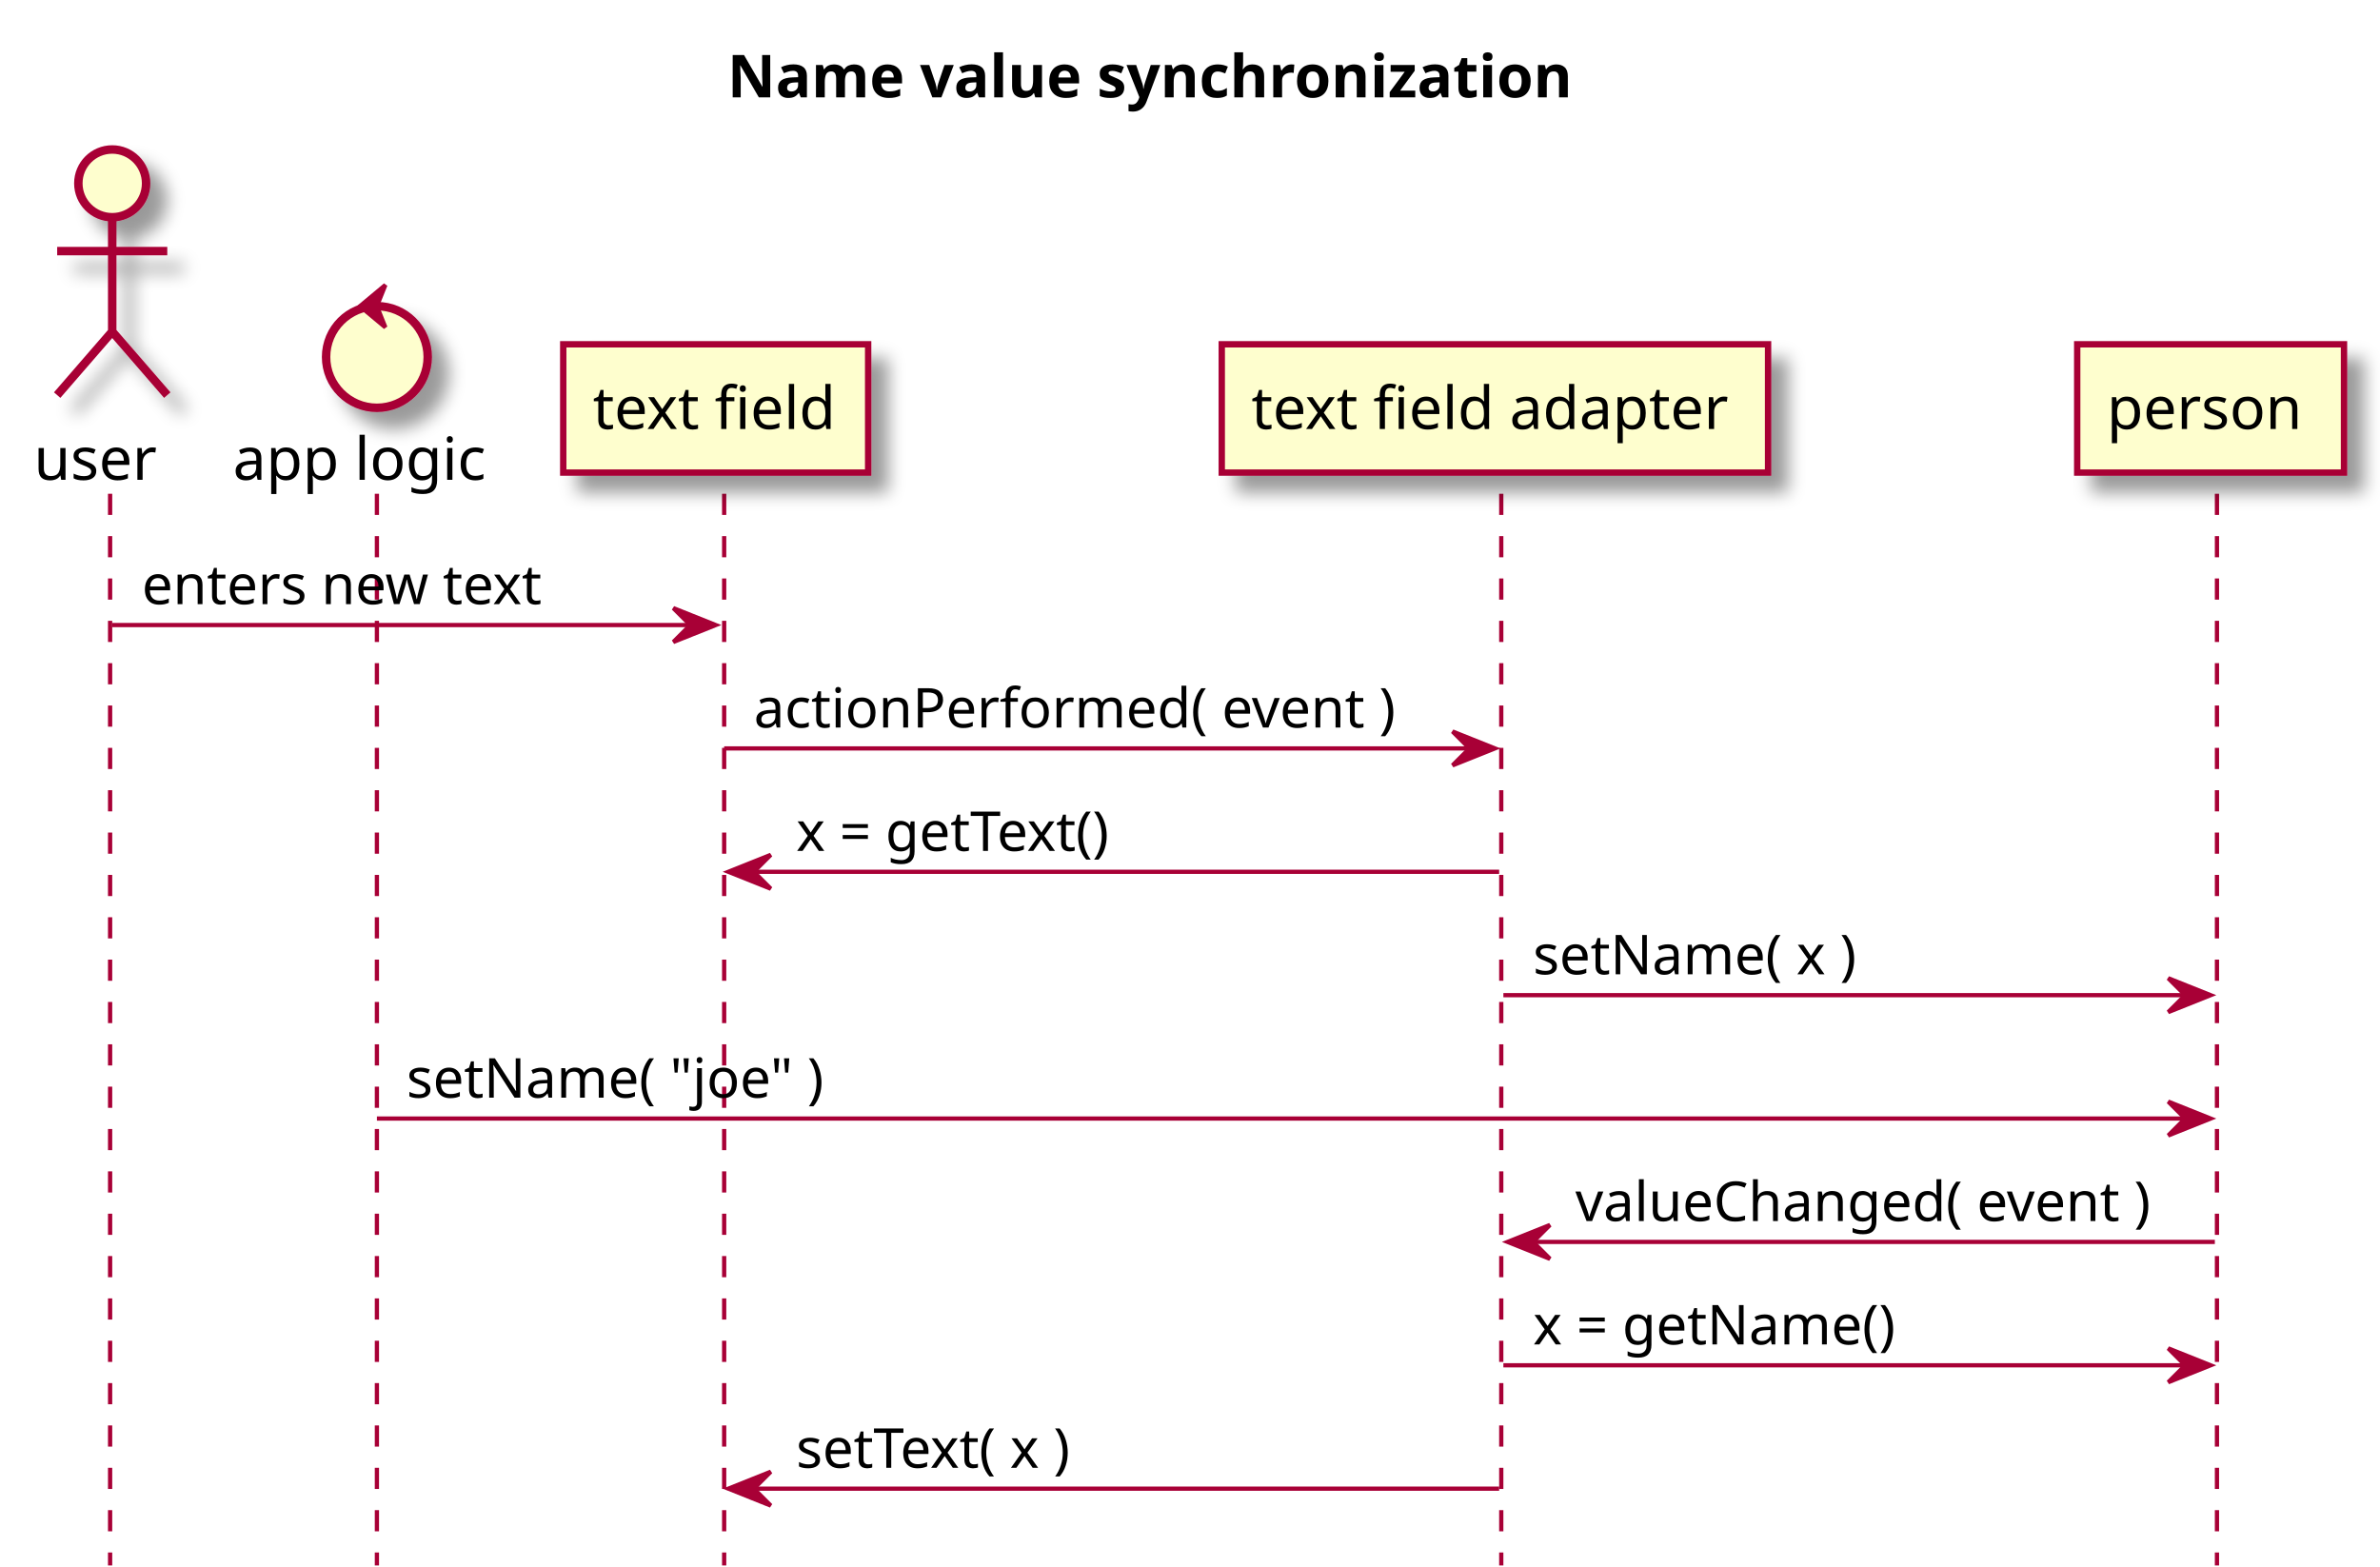
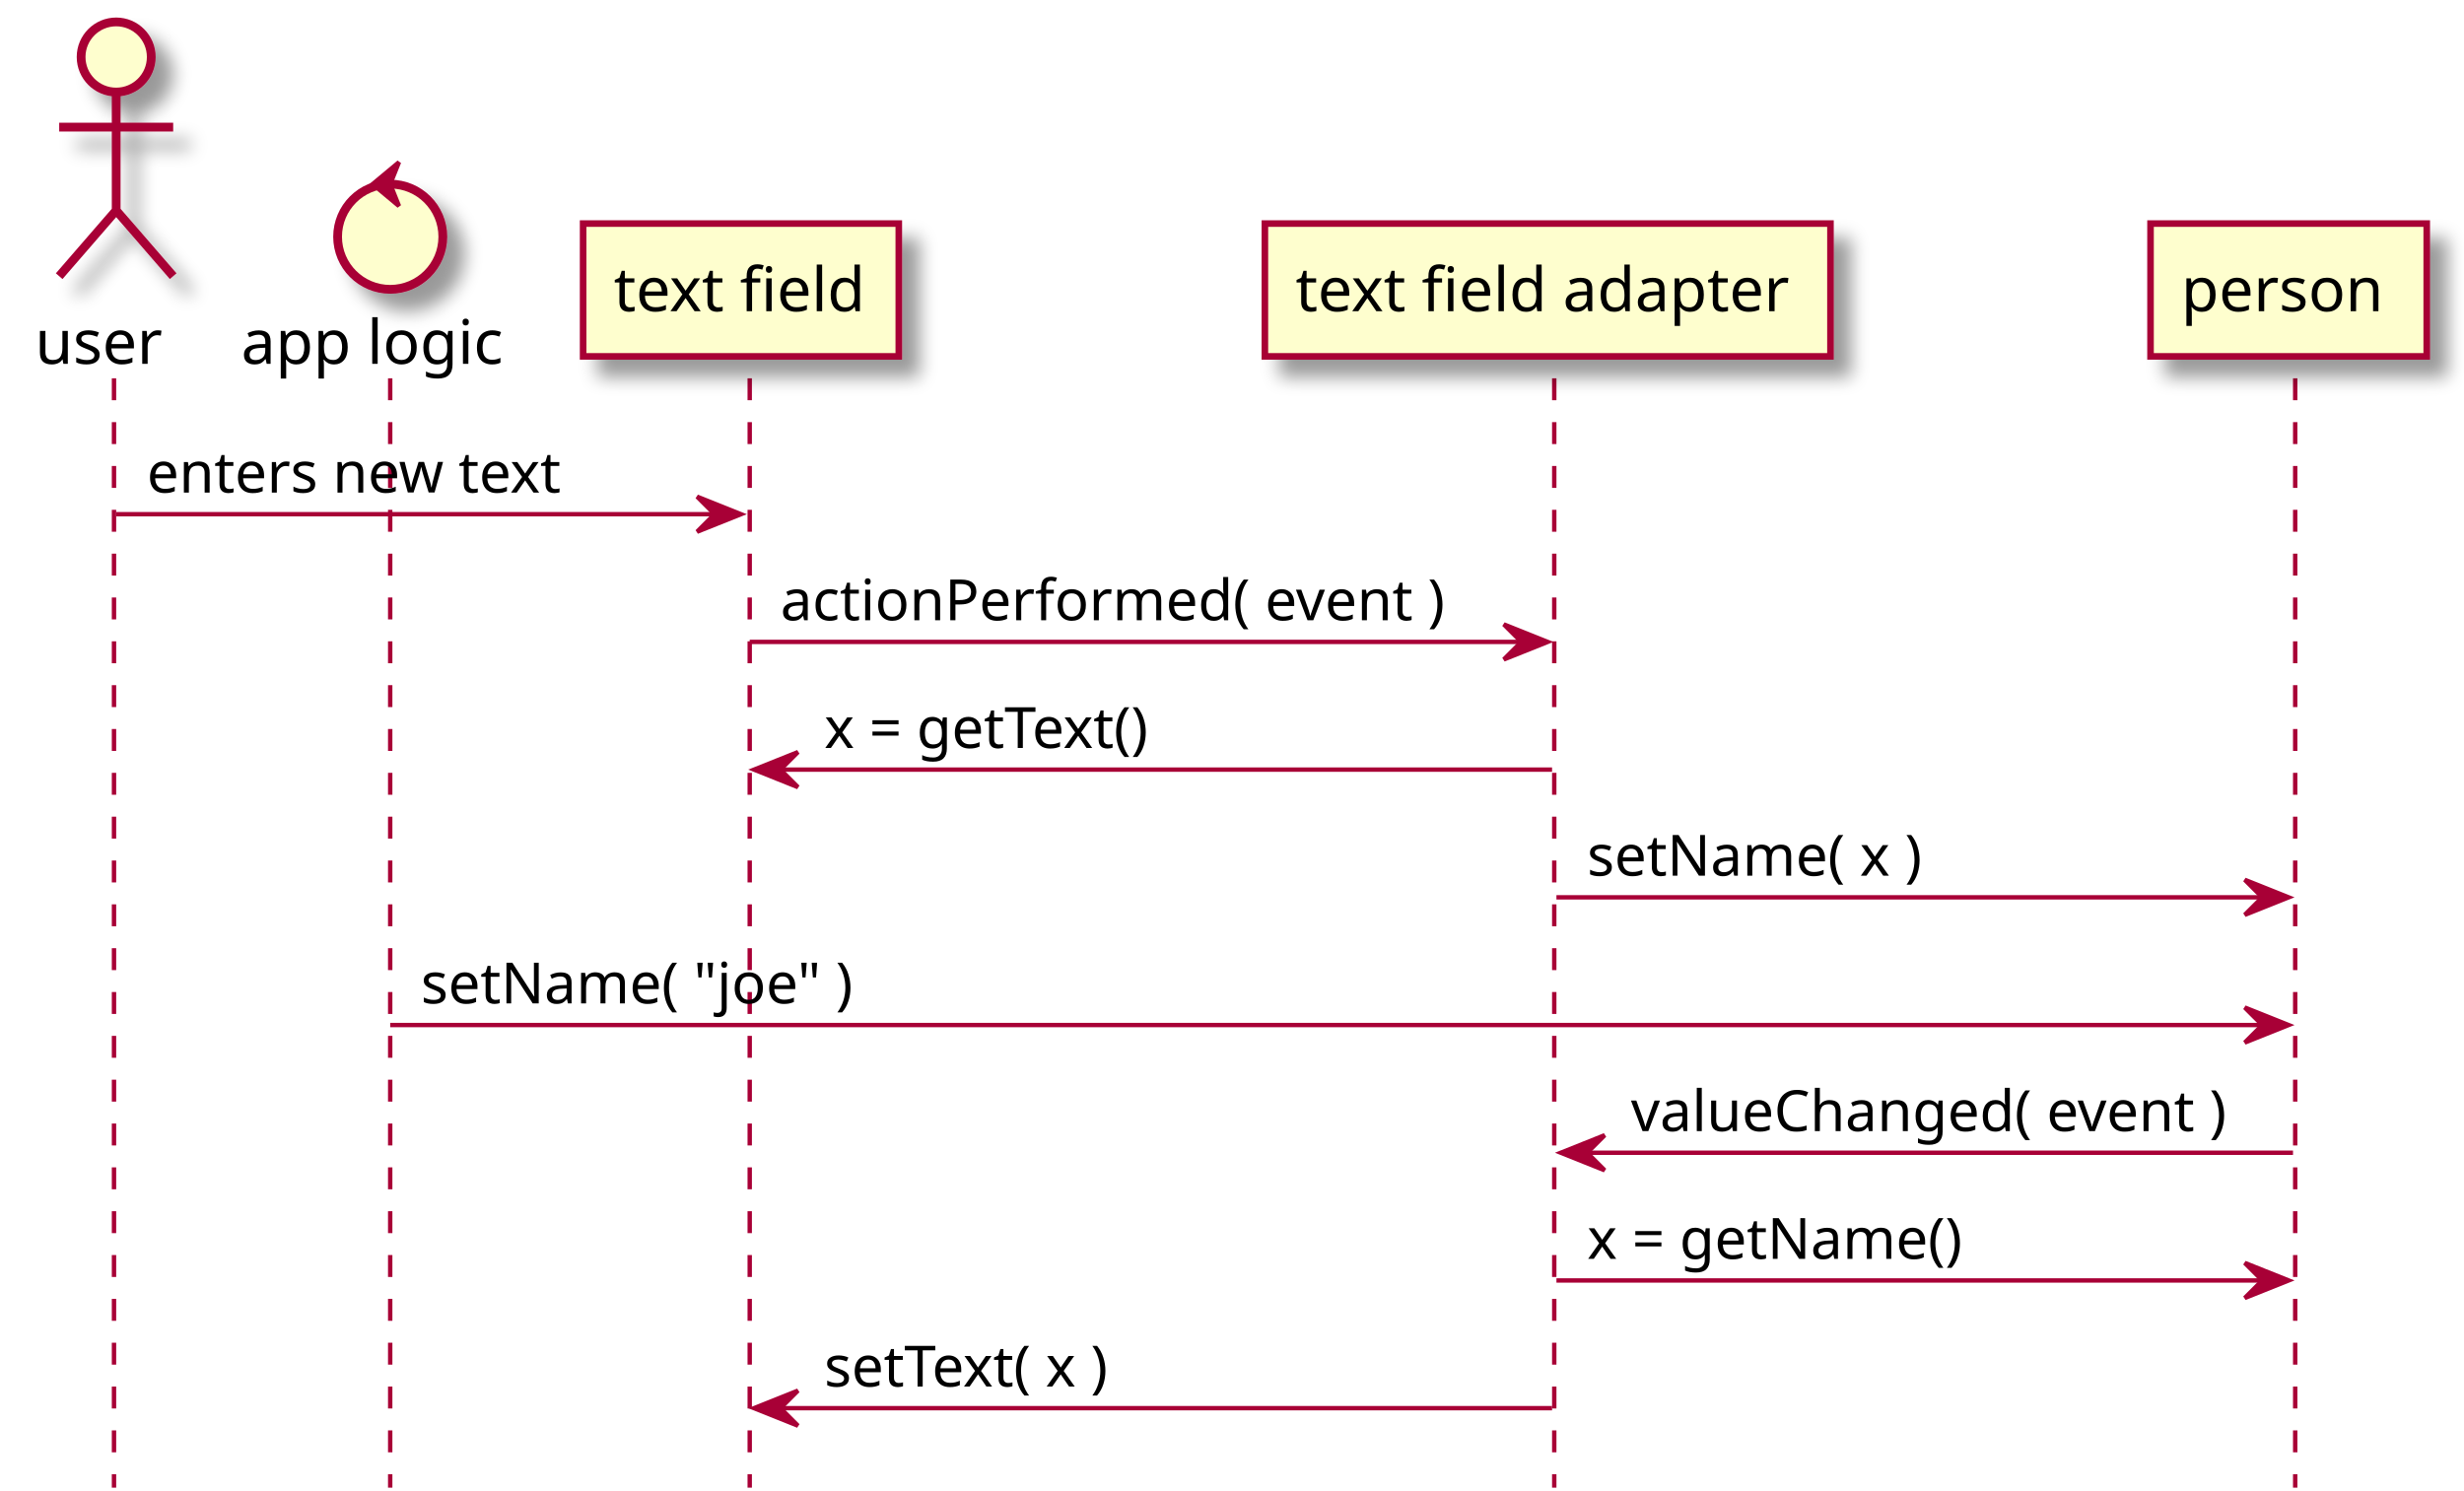
- <svg xmlns="http://www.w3.org/2000/svg" contentScriptType="application/ecmascript" contentStyleType="text/css" height="370px" preserveAspectRatio="none" style="width:562px;height:370px;" version="1.1" viewBox="0 0 562 370" width="562px" zoomAndPan="magnify">
+ <svg xmlns="http://www.w3.org/2000/svg" contentScriptType="application/ecmascript" contentStyleType="text/css" height="340px" preserveAspectRatio="none" style="width:562px;height:340px;" version="1.1" viewBox="0 0 562 340" width="562px" zoomAndPan="magnify">
  <defs>
-     <filter height="300%" id="fuywtkt" width="300%" x="-1" y="-1">
+     <filter height="300%" id="f16p7jq" width="300%" x="-1" y="-1">
      <feGaussianBlur result="blurOut" stdDeviation="2.0" />
      <feColorMatrix in="blurOut" result="blurOut2" type="matrix" values="0 0 0 0 0 0 0 0 0 0 0 0 0 0 0 0 0 0 .4 0" />
      <feOffset dx="4.0" dy="4.0" in="blurOut2" result="blurOut3" />
      <feBlend in="SourceGraphic" in2="blurOut3" mode="normal" />
    </filter>
  </defs>
  <g>
-     <text fill="#000000" font-family="sans-serif" font-size="14" font-weight="bold" lengthAdjust="spacingAndGlyphs" textLength="222" x="171.75" y="22.995">Name value synchronization</text>
-     <line style="stroke: #A80036; stroke-width: 1.0; stroke-dasharray: 5.0,5.0;" x1="26" x2="26" y1="116.594" y2="369.656" />
-     <line style="stroke: #A80036; stroke-width: 1.0; stroke-dasharray: 5.0,5.0;" x1="89" x2="89" y1="116.594" y2="369.656" />
-     <line style="stroke: #A80036; stroke-width: 1.0; stroke-dasharray: 5.0,5.0;" x1="171" x2="171" y1="116.594" y2="369.656" />
-     <line style="stroke: #A80036; stroke-width: 1.0; stroke-dasharray: 5.0,5.0;" x1="354.5" x2="354.5" y1="116.594" y2="369.656" />
-     <line style="stroke: #A80036; stroke-width: 1.0; stroke-dasharray: 5.0,5.0;" x1="523.5" x2="523.5" y1="116.594" y2="369.656" />
-     <text fill="#000000" font-family="sans-serif" font-size="14" lengthAdjust="spacingAndGlyphs" textLength="31" x="8" y="113.292">user</text>
-     <ellipse cx="26.5" cy="43.297" fill="#FEFECE" filter="url(#fuywtkt)" rx="8" ry="8" style="stroke: #A80036; stroke-width: 2.0;" />
-     <path d="M26.5,51.297 L26.5,78.297 M13.5,59.297 L39.5,59.297 M26.5,78.297 L13.5,93.297 M26.5,78.297 L39.5,93.297 " fill="#FEFECE" filter="url(#fuywtkt)" style="stroke: #A80036; stroke-width: 2.0;" />
-     <text fill="#000000" font-family="sans-serif" font-size="14" lengthAdjust="spacingAndGlyphs" textLength="62" x="55" y="113.292">app logic</text>
-     <ellipse cx="89" cy="84.297" fill="#FEFECE" filter="url(#fuywtkt)" rx="12" ry="12" style="stroke: #A80036; stroke-width: 2.0;" />
-     <polygon fill="#A80036" points="85,72.297,91,67.297,89,72.297,91,77.297,85,72.297" style="stroke: #A80036; stroke-width: 1.0;" />
-     <rect fill="#FEFECE" filter="url(#fuywtkt)" height="30.297" style="stroke: #A80036; stroke-width: 1.5;" width="72" x="133" y="81.297" />
-     <text fill="#000000" font-family="sans-serif" font-size="14" lengthAdjust="spacingAndGlyphs" textLength="58" x="140" y="101.292">text field</text>
-     <rect fill="#FEFECE" filter="url(#fuywtkt)" height="30.297" style="stroke: #A80036; stroke-width: 1.5;" width="129" x="288.5" y="81.297" />
-     <text fill="#000000" font-family="sans-serif" font-size="14" lengthAdjust="spacingAndGlyphs" textLength="115" x="295.5" y="101.292">text field adapter</text>
-     <rect fill="#FEFECE" filter="url(#fuywtkt)" height="30.297" style="stroke: #A80036; stroke-width: 1.5;" width="63" x="490.5" y="81.297" />
-     <text fill="#000000" font-family="sans-serif" font-size="14" lengthAdjust="spacingAndGlyphs" textLength="49" x="497.5" y="101.292">person</text>
-     <polygon fill="#A80036" points="159,143.594,169,147.594,159,151.594,163,147.594" style="stroke: #A80036; stroke-width: 1.0;" />
-     <line style="stroke: #A80036; stroke-width: 1.0;" x1="26.5" x2="165" y1="147.594" y2="147.594" />
-     <text fill="#000000" font-family="sans-serif" font-size="13" lengthAdjust="spacingAndGlyphs" textLength="99" x="33.5" y="142.661">enters new text</text>
-     <polygon fill="#A80036" points="343,172.727,353,176.727,343,180.727,347,176.727" style="stroke: #A80036; stroke-width: 1.0;" />
-     <line style="stroke: #A80036; stroke-width: 1.0;" x1="171" x2="349" y1="176.727" y2="176.727" />
-     <text fill="#000000" font-family="sans-serif" font-size="13" lengthAdjust="spacingAndGlyphs" textLength="160" x="178" y="171.793">actionPerformed( event )</text>
-     <polygon fill="#A80036" points="182,201.859,172,205.859,182,209.859,178,205.859" style="stroke: #A80036; stroke-width: 1.0;" />
-     <line style="stroke: #A80036; stroke-width: 1.0;" x1="176" x2="354" y1="205.859" y2="205.859" />
-     <text fill="#000000" font-family="sans-serif" font-size="13" lengthAdjust="spacingAndGlyphs" textLength="84" x="188" y="200.926">x = getText()</text>
-     <polygon fill="#A80036" points="512,230.992,522,234.992,512,238.992,516,234.992" style="stroke: #A80036; stroke-width: 1.0;" />
-     <line style="stroke: #A80036; stroke-width: 1.0;" x1="355" x2="518" y1="234.992" y2="234.992" />
-     <text fill="#000000" font-family="sans-serif" font-size="13" lengthAdjust="spacingAndGlyphs" textLength="84" x="362" y="230.059">setName( x )</text>
-     <polygon fill="#A80036" points="512,260.125,522,264.125,512,268.125,516,264.125" style="stroke: #A80036; stroke-width: 1.0;" />
-     <line style="stroke: #A80036; stroke-width: 1.0;" x1="89" x2="518" y1="264.125" y2="264.125" />
-     <text fill="#000000" font-family="sans-serif" font-size="13" lengthAdjust="spacingAndGlyphs" textLength="106" x="96" y="259.192">setName( "joe" )</text>
-     <polygon fill="#A80036" points="366,289.258,356,293.258,366,297.258,362,293.258" style="stroke: #A80036; stroke-width: 1.0;" />
-     <line style="stroke: #A80036; stroke-width: 1.0;" x1="360" x2="523" y1="293.258" y2="293.258" />
-     <text fill="#000000" font-family="sans-serif" font-size="13" lengthAdjust="spacingAndGlyphs" textLength="145" x="372" y="288.325">valueChanged( event )</text>
-     <polygon fill="#A80036" points="512,318.391,522,322.391,512,326.391,516,322.391" style="stroke: #A80036; stroke-width: 1.0;" />
-     <line style="stroke: #A80036; stroke-width: 1.0;" x1="355" x2="518" y1="322.391" y2="322.391" />
-     <text fill="#000000" font-family="sans-serif" font-size="13" lengthAdjust="spacingAndGlyphs" textLength="96" x="362" y="317.457">x = getName()</text>
-     <polygon fill="#A80036" points="182,347.523,172,351.523,182,355.523,178,351.523" style="stroke: #A80036; stroke-width: 1.0;" />
-     <line style="stroke: #A80036; stroke-width: 1.0;" x1="176" x2="354" y1="351.523" y2="351.523" />
-     <text fill="#000000" font-family="sans-serif" font-size="13" lengthAdjust="spacingAndGlyphs" textLength="72" x="188" y="346.59">setText( x )</text>
+     <line style="stroke: #A80036; stroke-width: 1.0; stroke-dasharray: 5.0,5.0;" x1="26" x2="26" y1="86.297" y2="339.359" />
+     <line style="stroke: #A80036; stroke-width: 1.0; stroke-dasharray: 5.0,5.0;" x1="89" x2="89" y1="86.297" y2="339.359" />
+     <line style="stroke: #A80036; stroke-width: 1.0; stroke-dasharray: 5.0,5.0;" x1="171" x2="171" y1="86.297" y2="339.359" />
+     <line style="stroke: #A80036; stroke-width: 1.0; stroke-dasharray: 5.0,5.0;" x1="354.5" x2="354.5" y1="86.297" y2="339.359" />
+     <line style="stroke: #A80036; stroke-width: 1.0; stroke-dasharray: 5.0,5.0;" x1="523.5" x2="523.5" y1="86.297" y2="339.359" />
+     <text fill="#000000" font-family="sans-serif" font-size="14" lengthAdjust="spacingAndGlyphs" textLength="31" x="8" y="82.995">user</text>
+     <ellipse cx="26.5" cy="13" fill="#FEFECE" filter="url(#f16p7jq)" rx="8" ry="8" style="stroke: #A80036; stroke-width: 2.0;" />
+     <path d="M26.5,21 L26.5,48 M13.5,29 L39.5,29 M26.5,48 L13.5,63 M26.5,48 L39.5,63 " fill="#FEFECE" filter="url(#f16p7jq)" style="stroke: #A80036; stroke-width: 2.0;" />
+     <text fill="#000000" font-family="sans-serif" font-size="14" lengthAdjust="spacingAndGlyphs" textLength="62" x="55" y="82.995">app logic</text>
+     <ellipse cx="89" cy="54" fill="#FEFECE" filter="url(#f16p7jq)" rx="12" ry="12" style="stroke: #A80036; stroke-width: 2.0;" />
+     <polygon fill="#A80036" points="85,42,91,37,89,42,91,47,85,42" style="stroke: #A80036; stroke-width: 1.0;" />
+     <rect fill="#FEFECE" filter="url(#f16p7jq)" height="30.297" style="stroke: #A80036; stroke-width: 1.5;" width="72" x="133" y="51" />
+     <text fill="#000000" font-family="sans-serif" font-size="14" lengthAdjust="spacingAndGlyphs" textLength="58" x="140" y="70.995">text field</text>
+     <rect fill="#FEFECE" filter="url(#f16p7jq)" height="30.297" style="stroke: #A80036; stroke-width: 1.5;" width="129" x="288.5" y="51" />
+     <text fill="#000000" font-family="sans-serif" font-size="14" lengthAdjust="spacingAndGlyphs" textLength="115" x="295.5" y="70.995">text field adapter</text>
+     <rect fill="#FEFECE" filter="url(#f16p7jq)" height="30.297" style="stroke: #A80036; stroke-width: 1.5;" width="63" x="490.5" y="51" />
+     <text fill="#000000" font-family="sans-serif" font-size="14" lengthAdjust="spacingAndGlyphs" textLength="49" x="497.5" y="70.995">person</text>
+     <polygon fill="#A80036" points="159,113.297,169,117.297,159,121.297,163,117.297" style="stroke: #A80036; stroke-width: 1.0;" />
+     <line style="stroke: #A80036; stroke-width: 1.0;" x1="26.5" x2="165" y1="117.297" y2="117.297" />
+     <text fill="#000000" font-family="sans-serif" font-size="13" lengthAdjust="spacingAndGlyphs" textLength="99" x="33.5" y="112.364">enters new text</text>
+     <polygon fill="#A80036" points="343,142.43,353,146.43,343,150.43,347,146.43" style="stroke: #A80036; stroke-width: 1.0;" />
+     <line style="stroke: #A80036; stroke-width: 1.0;" x1="171" x2="349" y1="146.43" y2="146.43" />
+     <text fill="#000000" font-family="sans-serif" font-size="13" lengthAdjust="spacingAndGlyphs" textLength="160" x="178" y="141.497">actionPerformed( event )</text>
+     <polygon fill="#A80036" points="182,171.562,172,175.562,182,179.562,178,175.562" style="stroke: #A80036; stroke-width: 1.0;" />
+     <line style="stroke: #A80036; stroke-width: 1.0;" x1="176" x2="354" y1="175.562" y2="175.562" />
+     <text fill="#000000" font-family="sans-serif" font-size="13" lengthAdjust="spacingAndGlyphs" textLength="84" x="188" y="170.629">x = getText()</text>
+     <polygon fill="#A80036" points="512,200.695,522,204.695,512,208.695,516,204.695" style="stroke: #A80036; stroke-width: 1.0;" />
+     <line style="stroke: #A80036; stroke-width: 1.0;" x1="355" x2="518" y1="204.695" y2="204.695" />
+     <text fill="#000000" font-family="sans-serif" font-size="13" lengthAdjust="spacingAndGlyphs" textLength="84" x="362" y="199.762">setName( x )</text>
+     <polygon fill="#A80036" points="512,229.828,522,233.828,512,237.828,516,233.828" style="stroke: #A80036; stroke-width: 1.0;" />
+     <line style="stroke: #A80036; stroke-width: 1.0;" x1="89" x2="518" y1="233.828" y2="233.828" />
+     <text fill="#000000" font-family="sans-serif" font-size="13" lengthAdjust="spacingAndGlyphs" textLength="106" x="96" y="228.895">setName( "joe" )</text>
+     <polygon fill="#A80036" points="366,258.961,356,262.961,366,266.961,362,262.961" style="stroke: #A80036; stroke-width: 1.0;" />
+     <line style="stroke: #A80036; stroke-width: 1.0;" x1="360" x2="523" y1="262.961" y2="262.961" />
+     <text fill="#000000" font-family="sans-serif" font-size="13" lengthAdjust="spacingAndGlyphs" textLength="145" x="372" y="258.028">valueChanged( event )</text>
+     <polygon fill="#A80036" points="512,288.094,522,292.094,512,296.094,516,292.094" style="stroke: #A80036; stroke-width: 1.0;" />
+     <line style="stroke: #A80036; stroke-width: 1.0;" x1="355" x2="518" y1="292.094" y2="292.094" />
+     <text fill="#000000" font-family="sans-serif" font-size="13" lengthAdjust="spacingAndGlyphs" textLength="96" x="362" y="287.161">x = getName()</text>
+     <polygon fill="#A80036" points="182,317.227,172,321.227,182,325.227,178,321.227" style="stroke: #A80036; stroke-width: 1.0;" />
+     <line style="stroke: #A80036; stroke-width: 1.0;" x1="176" x2="354" y1="321.227" y2="321.227" />
+     <text fill="#000000" font-family="sans-serif" font-size="13" lengthAdjust="spacingAndGlyphs" textLength="72" x="188" y="316.293">setText( x )</text>
  </g>
</svg>
